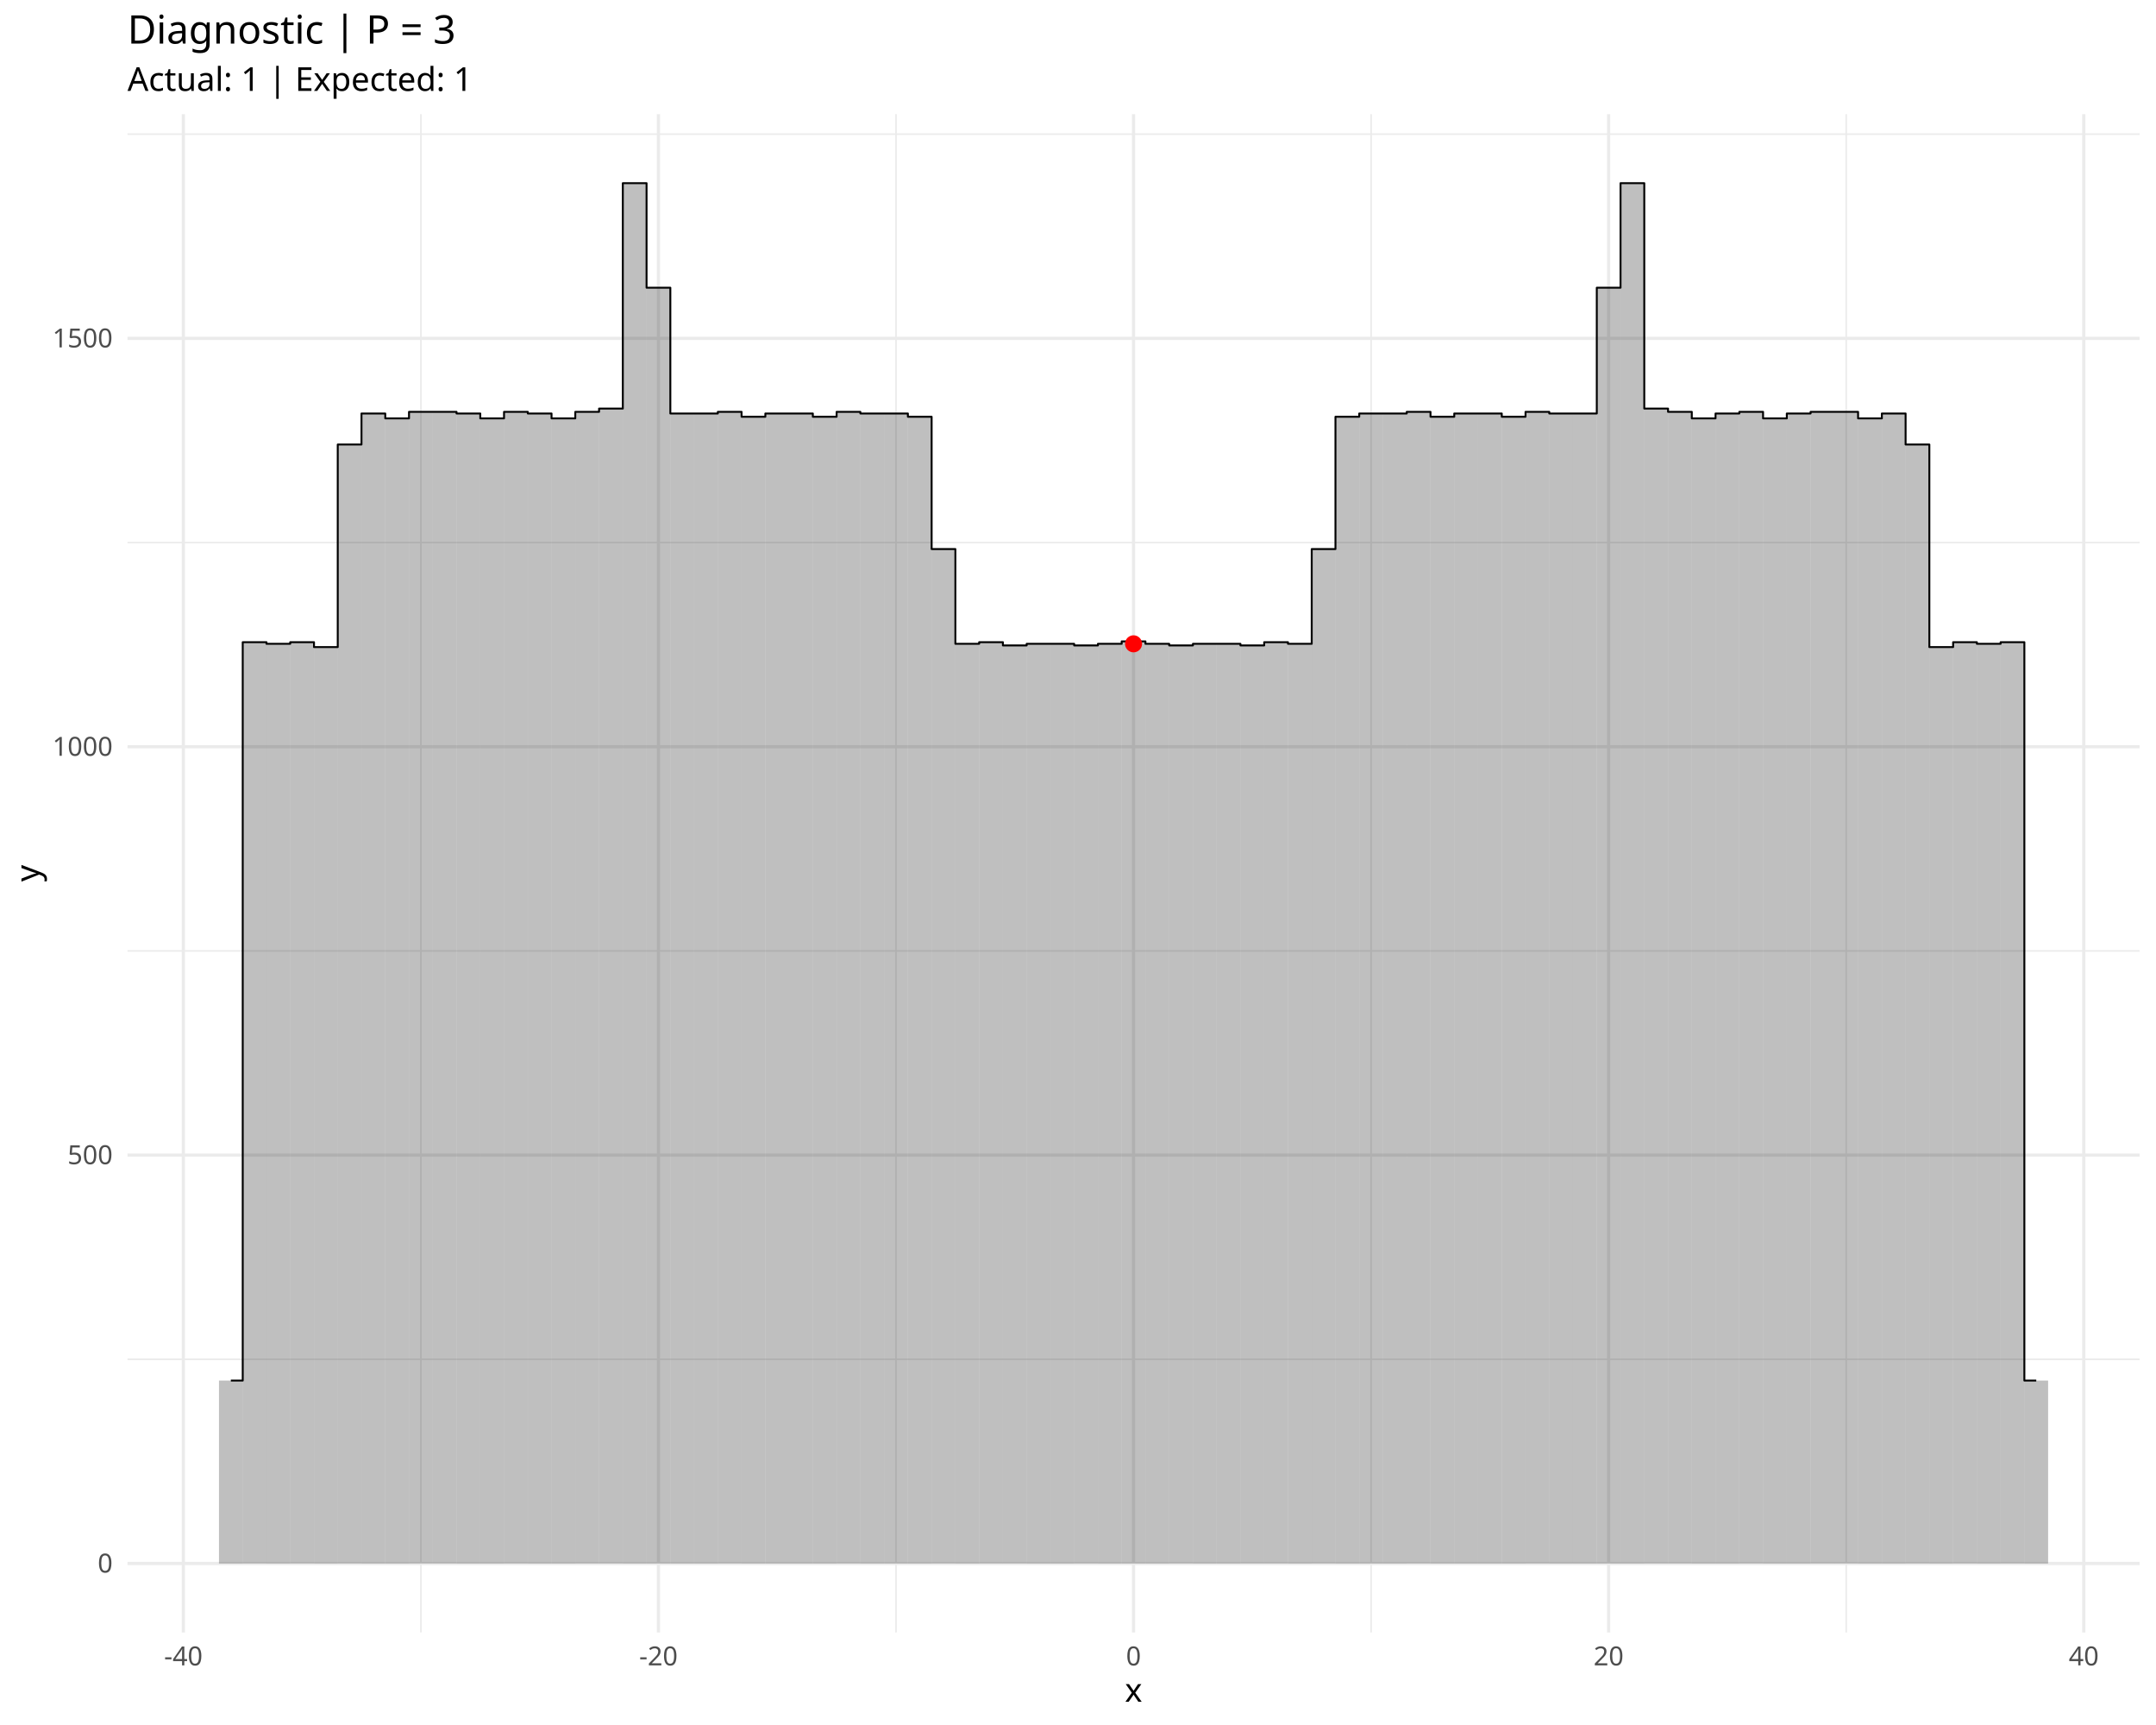
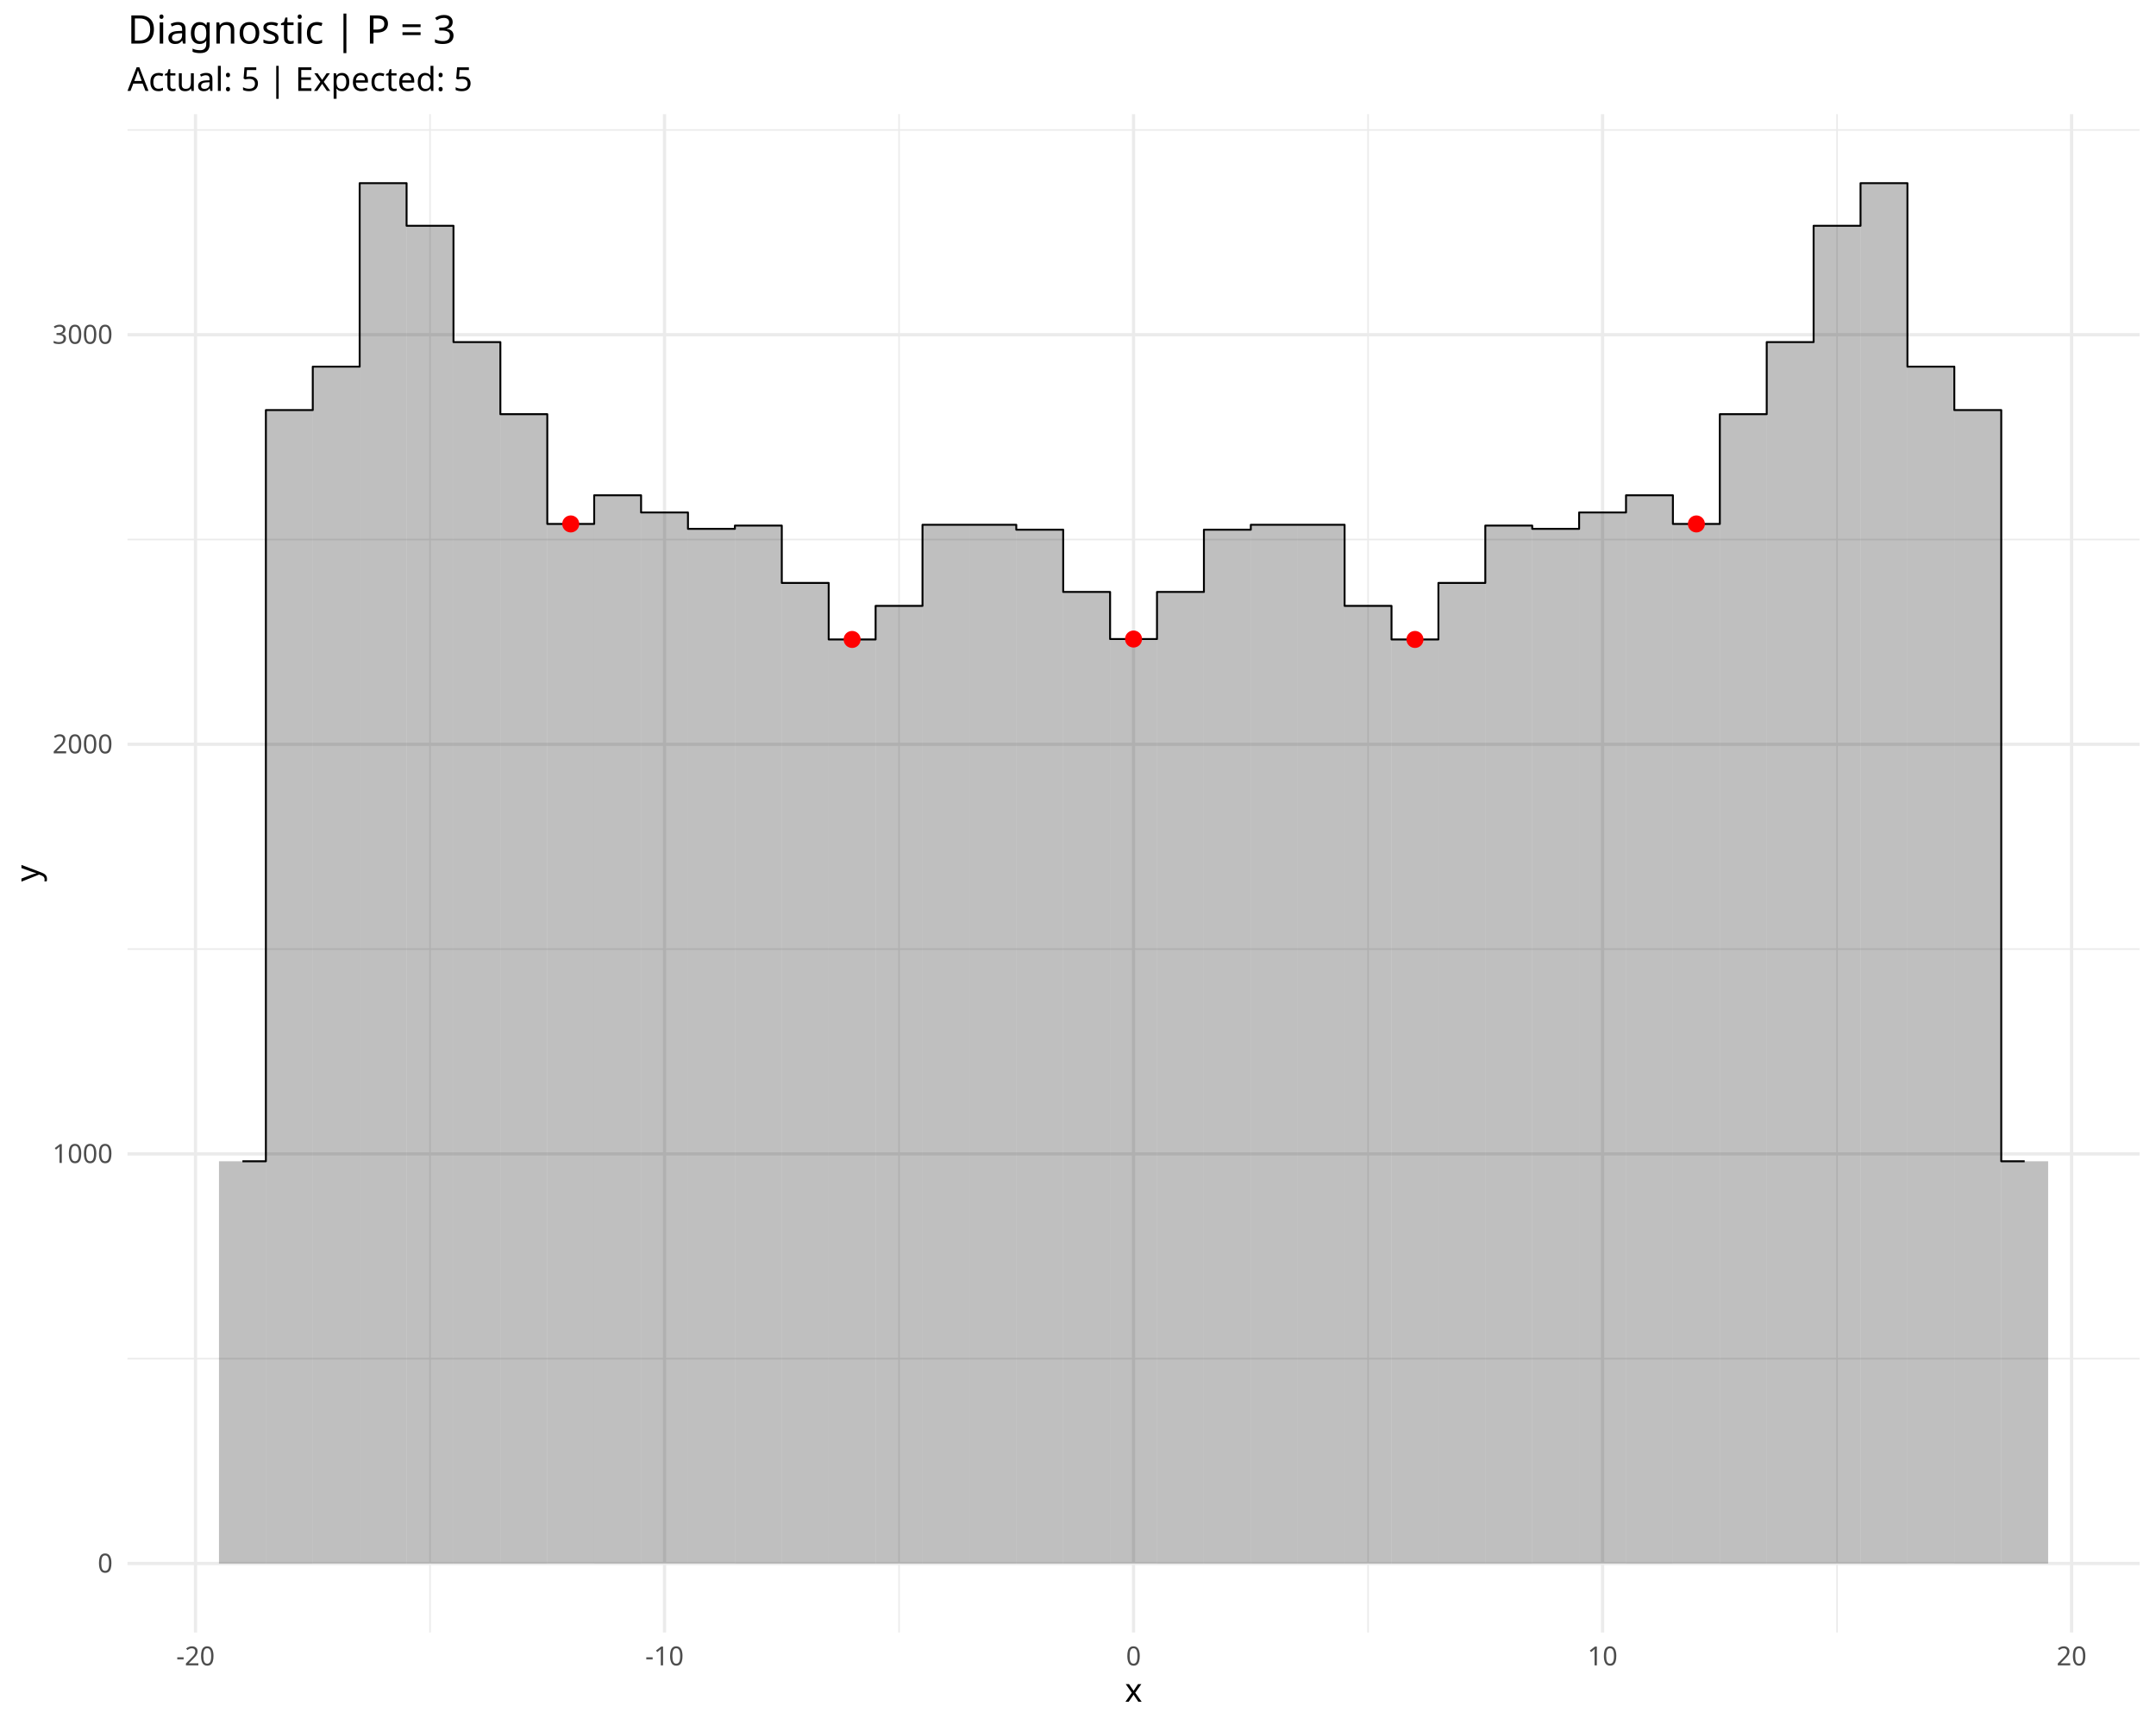
<svg xmlns="http://www.w3.org/2000/svg" class="svglite" data-engine-version="2.0" width="720.00pt" height="576.00pt" viewBox="0 0 720.00 576.00">
  <defs>
    <style type="text/css">
    .svglite line, .svglite polyline, .svglite polygon, .svglite path, .svglite rect, .svglite circle {
      fill: none;
      stroke: #000000;
      stroke-linecap: round;
      stroke-linejoin: round;
      stroke-miterlimit: 10.00;
    }
  </style>
  </defs>
  <rect width="100%" height="100%" style="stroke: none; fill: #FFFFFF;" />
  <defs>
    <clipPath id="cpMC4wMHw3MjAuMDB8MC4wMHw1NzYuMDA=">
      <rect x="0.00" y="0.00" width="720.00" height="576.00" />
    </clipPath>
  </defs>
  <g clip-path="url(#cpMC4wMHw3MjAuMDB8MC4wMHw1NzYuMDA=)">
    <rect x="0.00" y="0.00" width="720.00" height="576.00" style="stroke-width: 1.07; stroke: none; fill: #FFFFFF;" />
  </g>
  <defs>
    <clipPath id="cpNDIuNTh8NzE0LjUyfDM4LjEyfDU0NS4xMQ==">
      <rect x="42.58" y="38.12" width="671.94" height="507.00" />
    </clipPath>
  </defs>
  <g clip-path="url(#cpNDIuNTh8NzE0LjUyfDM4LjEyfDU0NS4xMQ==)">
-     <polyline points="42.58,453.89 714.52,453.89 " style="stroke-width: 0.53; stroke: #EBEBEB; stroke-linecap: butt;" />
-     <polyline points="42.58,317.52 714.52,317.52 " style="stroke-width: 0.53; stroke: #EBEBEB; stroke-linecap: butt;" />
-     <polyline points="42.58,181.16 714.52,181.16 " style="stroke-width: 0.53; stroke: #EBEBEB; stroke-linecap: butt;" />
-     <polyline points="42.58,44.80 714.52,44.80 " style="stroke-width: 0.53; stroke: #EBEBEB; stroke-linecap: butt;" />
-     <polyline points="140.56,545.11 140.56,38.12 " style="stroke-width: 0.53; stroke: #EBEBEB; stroke-linecap: butt;" />
-     <polyline points="299.22,545.11 299.22,38.12 " style="stroke-width: 0.53; stroke: #EBEBEB; stroke-linecap: butt;" />
-     <polyline points="457.88,545.11 457.88,38.12 " style="stroke-width: 0.53; stroke: #EBEBEB; stroke-linecap: butt;" />
-     <polyline points="616.55,545.11 616.55,38.12 " style="stroke-width: 0.53; stroke: #EBEBEB; stroke-linecap: butt;" />
+     <polyline points="42.58,453.68 714.52,453.68 " style="stroke-width: 0.53; stroke: #EBEBEB; stroke-linecap: butt;" />
+     <polyline points="42.58,316.92 714.52,316.92 " style="stroke-width: 0.53; stroke: #EBEBEB; stroke-linecap: butt;" />
+     <polyline points="42.58,180.15 714.52,180.15 " style="stroke-width: 0.53; stroke: #EBEBEB; stroke-linecap: butt;" />
+     <polyline points="42.58,43.38 714.52,43.38 " style="stroke-width: 0.53; stroke: #EBEBEB; stroke-linecap: butt;" />
+     <polyline points="143.61,545.11 143.61,38.12 " style="stroke-width: 0.53; stroke: #EBEBEB; stroke-linecap: butt;" />
+     <polyline points="300.24,545.11 300.24,38.12 " style="stroke-width: 0.53; stroke: #EBEBEB; stroke-linecap: butt;" />
+     <polyline points="456.87,545.11 456.87,38.12 " style="stroke-width: 0.53; stroke: #EBEBEB; stroke-linecap: butt;" />
+     <polyline points="613.49,545.11 613.49,38.12 " style="stroke-width: 0.53; stroke: #EBEBEB; stroke-linecap: butt;" />
    <polyline points="42.58,522.07 714.52,522.07 " style="stroke-width: 1.07; stroke: #EBEBEB; stroke-linecap: butt;" />
-     <polyline points="42.58,385.70 714.52,385.70 " style="stroke-width: 1.07; stroke: #EBEBEB; stroke-linecap: butt;" />
-     <polyline points="42.58,249.34 714.52,249.34 " style="stroke-width: 1.07; stroke: #EBEBEB; stroke-linecap: butt;" />
-     <polyline points="42.58,112.98 714.52,112.98 " style="stroke-width: 1.07; stroke: #EBEBEB; stroke-linecap: butt;" />
-     <polyline points="61.23,545.11 61.23,38.12 " style="stroke-width: 1.07; stroke: #EBEBEB; stroke-linecap: butt;" />
-     <polyline points="219.89,545.11 219.89,38.12 " style="stroke-width: 1.07; stroke: #EBEBEB; stroke-linecap: butt;" />
+     <polyline points="42.58,385.30 714.52,385.30 " style="stroke-width: 1.07; stroke: #EBEBEB; stroke-linecap: butt;" />
+     <polyline points="42.58,248.53 714.52,248.53 " style="stroke-width: 1.07; stroke: #EBEBEB; stroke-linecap: butt;" />
+     <polyline points="42.58,111.77 714.52,111.77 " style="stroke-width: 1.07; stroke: #EBEBEB; stroke-linecap: butt;" />
+     <polyline points="65.29,545.11 65.29,38.12 " style="stroke-width: 1.07; stroke: #EBEBEB; stroke-linecap: butt;" />
+     <polyline points="221.92,545.11 221.92,38.12 " style="stroke-width: 1.07; stroke: #EBEBEB; stroke-linecap: butt;" />
    <polyline points="378.55,545.11 378.55,38.12 " style="stroke-width: 1.07; stroke: #EBEBEB; stroke-linecap: butt;" />
-     <polyline points="537.21,545.11 537.21,38.12 " style="stroke-width: 1.07; stroke: #EBEBEB; stroke-linecap: butt;" />
-     <polyline points="695.88,545.11 695.88,38.12 " style="stroke-width: 1.07; stroke: #EBEBEB; stroke-linecap: butt;" />
-     <rect x="73.13" y="460.98" width="7.93" height="61.09" style="stroke-width: 1.07; stroke: none; stroke-linecap: butt; stroke-linejoin: miter; fill: #000000; fill-opacity: 0.25;" />
-     <rect x="81.06" y="214.43" width="7.93" height="307.63" style="stroke-width: 1.07; stroke: none; stroke-linecap: butt; stroke-linejoin: miter; fill: #000000; fill-opacity: 0.25;" />
-     <rect x="88.99" y="214.98" width="7.93" height="307.09" style="stroke-width: 1.07; stroke: none; stroke-linecap: butt; stroke-linejoin: miter; fill: #000000; fill-opacity: 0.25;" />
-     <rect x="96.92" y="214.43" width="7.93" height="307.63" style="stroke-width: 1.07; stroke: none; stroke-linecap: butt; stroke-linejoin: miter; fill: #000000; fill-opacity: 0.25;" />
-     <rect x="104.86" y="216.07" width="7.93" height="306.00" style="stroke-width: 1.07; stroke: none; stroke-linecap: butt; stroke-linejoin: miter; fill: #000000; fill-opacity: 0.25;" />
-     <rect x="112.79" y="148.43" width="7.93" height="373.63" style="stroke-width: 1.07; stroke: none; stroke-linecap: butt; stroke-linejoin: miter; fill: #000000; fill-opacity: 0.25;" />
-     <rect x="120.72" y="138.07" width="7.93" height="384.00" style="stroke-width: 1.07; stroke: none; stroke-linecap: butt; stroke-linejoin: miter; fill: #000000; fill-opacity: 0.25;" />
-     <rect x="128.66" y="139.71" width="7.93" height="382.36" style="stroke-width: 1.07; stroke: none; stroke-linecap: butt; stroke-linejoin: miter; fill: #000000; fill-opacity: 0.25;" />
-     <rect x="136.59" y="137.52" width="7.93" height="384.54" style="stroke-width: 1.07; stroke: none; stroke-linecap: butt; stroke-linejoin: miter; fill: #000000; fill-opacity: 0.25;" />
-     <rect x="144.52" y="137.52" width="7.93" height="384.54" style="stroke-width: 1.07; stroke: none; stroke-linecap: butt; stroke-linejoin: miter; fill: #000000; fill-opacity: 0.25;" />
-     <rect x="152.46" y="138.07" width="7.93" height="384.00" style="stroke-width: 1.07; stroke: none; stroke-linecap: butt; stroke-linejoin: miter; fill: #000000; fill-opacity: 0.25;" />
-     <rect x="160.39" y="139.71" width="7.93" height="382.36" style="stroke-width: 1.07; stroke: none; stroke-linecap: butt; stroke-linejoin: miter; fill: #000000; fill-opacity: 0.25;" />
-     <rect x="168.32" y="137.52" width="7.93" height="384.54" style="stroke-width: 1.07; stroke: none; stroke-linecap: butt; stroke-linejoin: miter; fill: #000000; fill-opacity: 0.25;" />
-     <rect x="176.26" y="138.07" width="7.93" height="384.00" style="stroke-width: 1.07; stroke: none; stroke-linecap: butt; stroke-linejoin: miter; fill: #000000; fill-opacity: 0.25;" />
-     <rect x="184.19" y="139.71" width="7.93" height="382.36" style="stroke-width: 1.07; stroke: none; stroke-linecap: butt; stroke-linejoin: miter; fill: #000000; fill-opacity: 0.25;" />
-     <rect x="192.12" y="137.52" width="7.93" height="384.54" style="stroke-width: 1.07; stroke: none; stroke-linecap: butt; stroke-linejoin: miter; fill: #000000; fill-opacity: 0.25;" />
-     <rect x="200.06" y="136.43" width="7.93" height="385.63" style="stroke-width: 1.07; stroke: none; stroke-linecap: butt; stroke-linejoin: miter; fill: #000000; fill-opacity: 0.25;" />
-     <rect x="207.99" y="61.16" width="7.93" height="460.91" style="stroke-width: 1.07; stroke: none; stroke-linecap: butt; stroke-linejoin: miter; fill: #000000; fill-opacity: 0.25;" />
-     <rect x="215.92" y="96.07" width="7.93" height="426.00" style="stroke-width: 1.07; stroke: none; stroke-linecap: butt; stroke-linejoin: miter; fill: #000000; fill-opacity: 0.25;" />
-     <rect x="223.86" y="138.07" width="7.93" height="384.00" style="stroke-width: 1.07; stroke: none; stroke-linecap: butt; stroke-linejoin: miter; fill: #000000; fill-opacity: 0.25;" />
-     <rect x="231.79" y="138.07" width="7.93" height="384.00" style="stroke-width: 1.07; stroke: none; stroke-linecap: butt; stroke-linejoin: miter; fill: #000000; fill-opacity: 0.25;" />
-     <rect x="239.72" y="137.52" width="7.93" height="384.54" style="stroke-width: 1.07; stroke: none; stroke-linecap: butt; stroke-linejoin: miter; fill: #000000; fill-opacity: 0.25;" />
-     <rect x="247.65" y="139.16" width="7.93" height="382.91" style="stroke-width: 1.07; stroke: none; stroke-linecap: butt; stroke-linejoin: miter; fill: #000000; fill-opacity: 0.25;" />
-     <rect x="255.59" y="138.07" width="7.93" height="384.00" style="stroke-width: 1.07; stroke: none; stroke-linecap: butt; stroke-linejoin: miter; fill: #000000; fill-opacity: 0.25;" />
-     <rect x="263.52" y="138.07" width="7.93" height="384.00" style="stroke-width: 1.07; stroke: none; stroke-linecap: butt; stroke-linejoin: miter; fill: #000000; fill-opacity: 0.25;" />
-     <rect x="271.45" y="139.16" width="7.93" height="382.91" style="stroke-width: 1.07; stroke: none; stroke-linecap: butt; stroke-linejoin: miter; fill: #000000; fill-opacity: 0.25;" />
-     <rect x="279.39" y="137.52" width="7.93" height="384.54" style="stroke-width: 1.07; stroke: none; stroke-linecap: butt; stroke-linejoin: miter; fill: #000000; fill-opacity: 0.25;" />
-     <rect x="287.32" y="138.07" width="7.93" height="384.00" style="stroke-width: 1.07; stroke: none; stroke-linecap: butt; stroke-linejoin: miter; fill: #000000; fill-opacity: 0.25;" />
-     <rect x="295.25" y="138.07" width="7.93" height="384.00" style="stroke-width: 1.07; stroke: none; stroke-linecap: butt; stroke-linejoin: miter; fill: #000000; fill-opacity: 0.25;" />
-     <rect x="303.19" y="139.16" width="7.93" height="382.91" style="stroke-width: 1.07; stroke: none; stroke-linecap: butt; stroke-linejoin: miter; fill: #000000; fill-opacity: 0.25;" />
-     <rect x="311.12" y="183.34" width="7.93" height="338.72" style="stroke-width: 1.07; stroke: none; stroke-linecap: butt; stroke-linejoin: miter; fill: #000000; fill-opacity: 0.25;" />
-     <rect x="319.05" y="214.98" width="7.93" height="307.09" style="stroke-width: 1.07; stroke: none; stroke-linecap: butt; stroke-linejoin: miter; fill: #000000; fill-opacity: 0.25;" />
-     <rect x="326.99" y="214.43" width="7.93" height="307.63" style="stroke-width: 1.07; stroke: none; stroke-linecap: butt; stroke-linejoin: miter; fill: #000000; fill-opacity: 0.25;" />
-     <rect x="334.92" y="215.52" width="7.93" height="306.54" style="stroke-width: 1.07; stroke: none; stroke-linecap: butt; stroke-linejoin: miter; fill: #000000; fill-opacity: 0.25;" />
-     <rect x="342.85" y="214.98" width="7.93" height="307.09" style="stroke-width: 1.07; stroke: none; stroke-linecap: butt; stroke-linejoin: miter; fill: #000000; fill-opacity: 0.25;" />
-     <rect x="350.79" y="214.98" width="7.93" height="307.09" style="stroke-width: 1.07; stroke: none; stroke-linecap: butt; stroke-linejoin: miter; fill: #000000; fill-opacity: 0.25;" />
-     <rect x="358.72" y="215.52" width="7.93" height="306.54" style="stroke-width: 1.07; stroke: none; stroke-linecap: butt; stroke-linejoin: miter; fill: #000000; fill-opacity: 0.25;" />
-     <rect x="366.65" y="214.98" width="7.93" height="307.09" style="stroke-width: 1.07; stroke: none; stroke-linecap: butt; stroke-linejoin: miter; fill: #000000; fill-opacity: 0.25;" />
-     <rect x="374.59" y="214.16" width="7.93" height="307.91" style="stroke-width: 1.07; stroke: none; stroke-linecap: butt; stroke-linejoin: miter; fill: #000000; fill-opacity: 0.25;" />
-     <rect x="382.52" y="214.98" width="7.93" height="307.09" style="stroke-width: 1.07; stroke: none; stroke-linecap: butt; stroke-linejoin: miter; fill: #000000; fill-opacity: 0.25;" />
-     <rect x="390.45" y="215.52" width="7.93" height="306.54" style="stroke-width: 1.07; stroke: none; stroke-linecap: butt; stroke-linejoin: miter; fill: #000000; fill-opacity: 0.25;" />
-     <rect x="398.38" y="214.98" width="7.93" height="307.09" style="stroke-width: 1.07; stroke: none; stroke-linecap: butt; stroke-linejoin: miter; fill: #000000; fill-opacity: 0.25;" />
-     <rect x="406.32" y="214.98" width="7.93" height="307.09" style="stroke-width: 1.07; stroke: none; stroke-linecap: butt; stroke-linejoin: miter; fill: #000000; fill-opacity: 0.25;" />
-     <rect x="414.25" y="215.52" width="7.93" height="306.54" style="stroke-width: 1.07; stroke: none; stroke-linecap: butt; stroke-linejoin: miter; fill: #000000; fill-opacity: 0.25;" />
-     <rect x="422.18" y="214.43" width="7.93" height="307.63" style="stroke-width: 1.07; stroke: none; stroke-linecap: butt; stroke-linejoin: miter; fill: #000000; fill-opacity: 0.25;" />
-     <rect x="430.12" y="214.98" width="7.93" height="307.09" style="stroke-width: 1.07; stroke: none; stroke-linecap: butt; stroke-linejoin: miter; fill: #000000; fill-opacity: 0.25;" />
-     <rect x="438.05" y="183.34" width="7.93" height="338.72" style="stroke-width: 1.07; stroke: none; stroke-linecap: butt; stroke-linejoin: miter; fill: #000000; fill-opacity: 0.25;" />
-     <rect x="445.98" y="139.16" width="7.93" height="382.91" style="stroke-width: 1.07; stroke: none; stroke-linecap: butt; stroke-linejoin: miter; fill: #000000; fill-opacity: 0.25;" />
-     <rect x="453.92" y="138.07" width="7.93" height="384.00" style="stroke-width: 1.07; stroke: none; stroke-linecap: butt; stroke-linejoin: miter; fill: #000000; fill-opacity: 0.25;" />
-     <rect x="461.85" y="138.07" width="7.93" height="384.00" style="stroke-width: 1.07; stroke: none; stroke-linecap: butt; stroke-linejoin: miter; fill: #000000; fill-opacity: 0.25;" />
-     <rect x="469.78" y="137.52" width="7.93" height="384.54" style="stroke-width: 1.07; stroke: none; stroke-linecap: butt; stroke-linejoin: miter; fill: #000000; fill-opacity: 0.25;" />
-     <rect x="477.72" y="139.16" width="7.93" height="382.91" style="stroke-width: 1.07; stroke: none; stroke-linecap: butt; stroke-linejoin: miter; fill: #000000; fill-opacity: 0.25;" />
-     <rect x="485.65" y="138.07" width="7.93" height="384.00" style="stroke-width: 1.07; stroke: none; stroke-linecap: butt; stroke-linejoin: miter; fill: #000000; fill-opacity: 0.25;" />
-     <rect x="493.58" y="138.07" width="7.93" height="384.00" style="stroke-width: 1.07; stroke: none; stroke-linecap: butt; stroke-linejoin: miter; fill: #000000; fill-opacity: 0.25;" />
-     <rect x="501.52" y="139.16" width="7.93" height="382.91" style="stroke-width: 1.07; stroke: none; stroke-linecap: butt; stroke-linejoin: miter; fill: #000000; fill-opacity: 0.25;" />
-     <rect x="509.45" y="137.52" width="7.93" height="384.54" style="stroke-width: 1.07; stroke: none; stroke-linecap: butt; stroke-linejoin: miter; fill: #000000; fill-opacity: 0.25;" />
-     <rect x="517.38" y="138.07" width="7.93" height="384.00" style="stroke-width: 1.07; stroke: none; stroke-linecap: butt; stroke-linejoin: miter; fill: #000000; fill-opacity: 0.25;" />
-     <rect x="525.31" y="138.07" width="7.93" height="384.00" style="stroke-width: 1.07; stroke: none; stroke-linecap: butt; stroke-linejoin: miter; fill: #000000; fill-opacity: 0.25;" />
-     <rect x="533.25" y="96.07" width="7.93" height="426.00" style="stroke-width: 1.07; stroke: none; stroke-linecap: butt; stroke-linejoin: miter; fill: #000000; fill-opacity: 0.25;" />
-     <rect x="541.18" y="61.16" width="7.93" height="460.91" style="stroke-width: 1.07; stroke: none; stroke-linecap: butt; stroke-linejoin: miter; fill: #000000; fill-opacity: 0.25;" />
-     <rect x="549.11" y="136.43" width="7.93" height="385.63" style="stroke-width: 1.07; stroke: none; stroke-linecap: butt; stroke-linejoin: miter; fill: #000000; fill-opacity: 0.25;" />
-     <rect x="557.05" y="137.52" width="7.93" height="384.54" style="stroke-width: 1.07; stroke: none; stroke-linecap: butt; stroke-linejoin: miter; fill: #000000; fill-opacity: 0.25;" />
-     <rect x="564.98" y="139.71" width="7.93" height="382.36" style="stroke-width: 1.07; stroke: none; stroke-linecap: butt; stroke-linejoin: miter; fill: #000000; fill-opacity: 0.25;" />
-     <rect x="572.91" y="138.07" width="7.93" height="384.00" style="stroke-width: 1.07; stroke: none; stroke-linecap: butt; stroke-linejoin: miter; fill: #000000; fill-opacity: 0.25;" />
-     <rect x="580.85" y="137.52" width="7.93" height="384.54" style="stroke-width: 1.07; stroke: none; stroke-linecap: butt; stroke-linejoin: miter; fill: #000000; fill-opacity: 0.25;" />
-     <rect x="588.78" y="139.71" width="7.93" height="382.36" style="stroke-width: 1.07; stroke: none; stroke-linecap: butt; stroke-linejoin: miter; fill: #000000; fill-opacity: 0.25;" />
-     <rect x="596.71" y="138.07" width="7.93" height="384.00" style="stroke-width: 1.07; stroke: none; stroke-linecap: butt; stroke-linejoin: miter; fill: #000000; fill-opacity: 0.25;" />
-     <rect x="604.65" y="137.52" width="7.93" height="384.54" style="stroke-width: 1.07; stroke: none; stroke-linecap: butt; stroke-linejoin: miter; fill: #000000; fill-opacity: 0.25;" />
-     <rect x="612.58" y="137.52" width="7.93" height="384.54" style="stroke-width: 1.07; stroke: none; stroke-linecap: butt; stroke-linejoin: miter; fill: #000000; fill-opacity: 0.25;" />
-     <rect x="620.51" y="139.71" width="7.93" height="382.36" style="stroke-width: 1.07; stroke: none; stroke-linecap: butt; stroke-linejoin: miter; fill: #000000; fill-opacity: 0.25;" />
-     <rect x="628.45" y="138.07" width="7.93" height="384.00" style="stroke-width: 1.07; stroke: none; stroke-linecap: butt; stroke-linejoin: miter; fill: #000000; fill-opacity: 0.25;" />
-     <rect x="636.38" y="148.43" width="7.93" height="373.63" style="stroke-width: 1.07; stroke: none; stroke-linecap: butt; stroke-linejoin: miter; fill: #000000; fill-opacity: 0.25;" />
-     <rect x="644.31" y="216.07" width="7.93" height="306.00" style="stroke-width: 1.07; stroke: none; stroke-linecap: butt; stroke-linejoin: miter; fill: #000000; fill-opacity: 0.25;" />
-     <rect x="652.25" y="214.43" width="7.93" height="307.63" style="stroke-width: 1.07; stroke: none; stroke-linecap: butt; stroke-linejoin: miter; fill: #000000; fill-opacity: 0.25;" />
-     <rect x="660.18" y="214.98" width="7.93" height="307.09" style="stroke-width: 1.07; stroke: none; stroke-linecap: butt; stroke-linejoin: miter; fill: #000000; fill-opacity: 0.25;" />
-     <rect x="668.11" y="214.43" width="7.93" height="307.63" style="stroke-width: 1.07; stroke: none; stroke-linecap: butt; stroke-linejoin: miter; fill: #000000; fill-opacity: 0.25;" />
-     <rect x="676.04" y="460.98" width="7.93" height="61.09" style="stroke-width: 1.07; stroke: none; stroke-linecap: butt; stroke-linejoin: miter; fill: #000000; fill-opacity: 0.25;" />
-     <polyline points="77.09,460.98 81.06,460.98 81.06,214.43 88.99,214.43 88.99,214.98 96.92,214.98 96.92,214.43 104.86,214.43 104.86,216.07 112.79,216.07 112.79,148.43 120.72,148.43 120.72,138.07 128.66,138.07 128.66,139.71 136.59,139.71 136.59,137.52 144.52,137.52 144.52,137.52 152.46,137.52 152.46,138.07 160.39,138.07 160.39,139.71 168.32,139.71 168.32,137.52 176.26,137.52 176.26,138.07 184.19,138.07 184.19,139.71 192.12,139.71 192.12,137.52 200.06,137.52 200.06,136.43 207.99,136.43 207.99,61.16 215.92,61.16 215.92,96.07 223.86,96.07 223.86,138.07 231.79,138.07 231.79,138.07 239.72,138.07 239.72,137.52 247.65,137.52 247.65,139.16 255.59,139.16 255.59,138.07 263.52,138.07 263.52,138.07 271.45,138.07 271.45,139.16 279.39,139.16 279.39,137.52 287.32,137.52 287.32,138.07 295.25,138.07 295.25,138.07 303.19,138.07 303.19,139.16 311.12,139.16 311.12,183.34 319.05,183.34 319.05,214.98 326.99,214.98 326.99,214.43 334.92,214.43 334.92,215.52 342.85,215.52 342.85,214.98 350.79,214.98 350.79,214.98 358.72,214.98 358.72,215.52 366.65,215.52 366.65,214.98 374.59,214.98 374.59,214.16 382.52,214.16 382.52,214.98 390.45,214.98 390.45,215.52 398.38,215.52 398.38,214.98 406.32,214.98 406.32,214.98 414.25,214.98 414.25,215.52 422.18,215.52 422.18,214.43 430.12,214.43 430.12,214.98 438.05,214.98 438.05,183.34 445.98,183.34 445.98,139.16 453.92,139.16 453.92,138.07 461.85,138.07 461.85,138.07 469.78,138.07 469.78,137.52 477.72,137.52 477.72,139.16 485.65,139.16 485.65,138.07 493.58,138.07 493.58,138.07 501.52,138.07 501.52,139.16 509.45,139.16 509.45,137.52 517.38,137.52 517.38,138.07 525.31,138.07 525.31,138.07 533.25,138.07 533.25,96.07 541.18,96.07 541.18,61.16 549.11,61.16 549.11,136.43 557.05,136.43 557.05,137.52 564.98,137.52 564.98,139.71 572.91,139.71 572.91,138.07 580.85,138.07 580.85,137.52 588.78,137.52 588.78,139.71 596.71,139.71 596.71,138.07 604.65,138.07 604.65,137.52 612.58,137.52 612.58,137.52 620.51,137.52 620.51,139.71 628.45,139.71 628.45,138.07 636.38,138.07 636.38,148.43 644.31,148.43 644.31,216.07 652.25,216.07 652.25,214.43 660.18,214.43 660.18,214.98 668.11,214.98 668.11,214.43 676.04,214.43 676.04,460.98 680.01,460.98 " style="stroke-width: 0.64; stroke-linecap: butt;" />
-     <circle cx="378.55" cy="214.98" r="2.49" style="stroke-width: 0.71; stroke: #FF0000; fill: #FF0000;" />
+     <polyline points="535.18,545.11 535.18,38.12 " style="stroke-width: 1.07; stroke: #EBEBEB; stroke-linecap: butt;" />
+     <polyline points="691.81,545.11 691.81,38.12 " style="stroke-width: 1.07; stroke: #EBEBEB; stroke-linecap: butt;" />
+     <rect x="73.13" y="387.76" width="15.66" height="134.31" style="stroke-width: 1.07; stroke: none; stroke-linecap: butt; stroke-linejoin: miter; fill: #000000; fill-opacity: 0.25;" />
+     <rect x="88.79" y="136.93" width="15.66" height="385.14" style="stroke-width: 1.07; stroke: none; stroke-linecap: butt; stroke-linejoin: miter; fill: #000000; fill-opacity: 0.25;" />
+     <rect x="104.45" y="122.43" width="15.66" height="399.63" style="stroke-width: 1.07; stroke: none; stroke-linecap: butt; stroke-linejoin: miter; fill: #000000; fill-opacity: 0.25;" />
+     <rect x="120.11" y="61.16" width="15.66" height="460.91" style="stroke-width: 1.07; stroke: none; stroke-linecap: butt; stroke-linejoin: miter; fill: #000000; fill-opacity: 0.25;" />
+     <rect x="135.78" y="75.39" width="15.66" height="446.68" style="stroke-width: 1.07; stroke: none; stroke-linecap: butt; stroke-linejoin: miter; fill: #000000; fill-opacity: 0.25;" />
+     <rect x="151.44" y="114.23" width="15.66" height="407.84" style="stroke-width: 1.07; stroke: none; stroke-linecap: butt; stroke-linejoin: miter; fill: #000000; fill-opacity: 0.25;" />
+     <rect x="167.10" y="138.30" width="15.66" height="383.77" style="stroke-width: 1.07; stroke: none; stroke-linecap: butt; stroke-linejoin: miter; fill: #000000; fill-opacity: 0.25;" />
+     <rect x="182.77" y="174.95" width="15.66" height="347.11" style="stroke-width: 1.07; stroke: none; stroke-linecap: butt; stroke-linejoin: miter; fill: #000000; fill-opacity: 0.25;" />
+     <rect x="198.43" y="165.38" width="15.66" height="356.69" style="stroke-width: 1.07; stroke: none; stroke-linecap: butt; stroke-linejoin: miter; fill: #000000; fill-opacity: 0.25;" />
+     <rect x="214.09" y="171.12" width="15.66" height="350.94" style="stroke-width: 1.07; stroke: none; stroke-linecap: butt; stroke-linejoin: miter; fill: #000000; fill-opacity: 0.25;" />
+     <rect x="229.75" y="176.59" width="15.66" height="345.47" style="stroke-width: 1.07; stroke: none; stroke-linecap: butt; stroke-linejoin: miter; fill: #000000; fill-opacity: 0.25;" />
+     <rect x="245.42" y="175.50" width="15.66" height="346.57" style="stroke-width: 1.07; stroke: none; stroke-linecap: butt; stroke-linejoin: miter; fill: #000000; fill-opacity: 0.25;" />
+     <rect x="261.08" y="194.65" width="15.66" height="327.42" style="stroke-width: 1.07; stroke: none; stroke-linecap: butt; stroke-linejoin: miter; fill: #000000; fill-opacity: 0.25;" />
+     <rect x="276.74" y="213.52" width="15.66" height="308.55" style="stroke-width: 1.07; stroke: none; stroke-linecap: butt; stroke-linejoin: miter; fill: #000000; fill-opacity: 0.25;" />
+     <rect x="292.41" y="202.31" width="15.66" height="319.76" style="stroke-width: 1.07; stroke: none; stroke-linecap: butt; stroke-linejoin: miter; fill: #000000; fill-opacity: 0.25;" />
+     <rect x="308.07" y="175.23" width="15.66" height="346.84" style="stroke-width: 1.07; stroke: none; stroke-linecap: butt; stroke-linejoin: miter; fill: #000000; fill-opacity: 0.25;" />
+     <rect x="323.73" y="175.23" width="15.66" height="346.84" style="stroke-width: 1.07; stroke: none; stroke-linecap: butt; stroke-linejoin: miter; fill: #000000; fill-opacity: 0.25;" />
+     <rect x="339.39" y="176.87" width="15.66" height="345.20" style="stroke-width: 1.07; stroke: none; stroke-linecap: butt; stroke-linejoin: miter; fill: #000000; fill-opacity: 0.25;" />
+     <rect x="355.06" y="197.66" width="15.66" height="324.41" style="stroke-width: 1.07; stroke: none; stroke-linecap: butt; stroke-linejoin: miter; fill: #000000; fill-opacity: 0.25;" />
+     <rect x="370.72" y="213.38" width="15.66" height="308.68" style="stroke-width: 1.07; stroke: none; stroke-linecap: butt; stroke-linejoin: miter; fill: #000000; fill-opacity: 0.25;" />
+     <rect x="386.38" y="197.66" width="15.66" height="324.41" style="stroke-width: 1.07; stroke: none; stroke-linecap: butt; stroke-linejoin: miter; fill: #000000; fill-opacity: 0.25;" />
+     <rect x="402.05" y="176.87" width="15.66" height="345.20" style="stroke-width: 1.07; stroke: none; stroke-linecap: butt; stroke-linejoin: miter; fill: #000000; fill-opacity: 0.25;" />
+     <rect x="417.71" y="175.23" width="15.66" height="346.84" style="stroke-width: 1.07; stroke: none; stroke-linecap: butt; stroke-linejoin: miter; fill: #000000; fill-opacity: 0.25;" />
+     <rect x="433.37" y="175.23" width="15.66" height="346.84" style="stroke-width: 1.07; stroke: none; stroke-linecap: butt; stroke-linejoin: miter; fill: #000000; fill-opacity: 0.25;" />
+     <rect x="449.03" y="202.31" width="15.66" height="319.76" style="stroke-width: 1.07; stroke: none; stroke-linecap: butt; stroke-linejoin: miter; fill: #000000; fill-opacity: 0.25;" />
+     <rect x="464.70" y="213.52" width="15.66" height="308.55" style="stroke-width: 1.07; stroke: none; stroke-linecap: butt; stroke-linejoin: miter; fill: #000000; fill-opacity: 0.25;" />
+     <rect x="480.36" y="194.65" width="15.66" height="327.42" style="stroke-width: 1.07; stroke: none; stroke-linecap: butt; stroke-linejoin: miter; fill: #000000; fill-opacity: 0.25;" />
+     <rect x="496.02" y="175.50" width="15.66" height="346.57" style="stroke-width: 1.07; stroke: none; stroke-linecap: butt; stroke-linejoin: miter; fill: #000000; fill-opacity: 0.25;" />
+     <rect x="511.69" y="176.59" width="15.66" height="345.47" style="stroke-width: 1.07; stroke: none; stroke-linecap: butt; stroke-linejoin: miter; fill: #000000; fill-opacity: 0.25;" />
+     <rect x="527.35" y="171.12" width="15.66" height="350.94" style="stroke-width: 1.07; stroke: none; stroke-linecap: butt; stroke-linejoin: miter; fill: #000000; fill-opacity: 0.25;" />
+     <rect x="543.01" y="165.38" width="15.66" height="356.69" style="stroke-width: 1.07; stroke: none; stroke-linecap: butt; stroke-linejoin: miter; fill: #000000; fill-opacity: 0.25;" />
+     <rect x="558.67" y="174.95" width="15.66" height="347.11" style="stroke-width: 1.07; stroke: none; stroke-linecap: butt; stroke-linejoin: miter; fill: #000000; fill-opacity: 0.25;" />
+     <rect x="574.34" y="138.30" width="15.66" height="383.77" style="stroke-width: 1.07; stroke: none; stroke-linecap: butt; stroke-linejoin: miter; fill: #000000; fill-opacity: 0.25;" />
+     <rect x="590.00" y="114.23" width="15.66" height="407.84" style="stroke-width: 1.07; stroke: none; stroke-linecap: butt; stroke-linejoin: miter; fill: #000000; fill-opacity: 0.25;" />
+     <rect x="605.66" y="75.39" width="15.66" height="446.68" style="stroke-width: 1.07; stroke: none; stroke-linecap: butt; stroke-linejoin: miter; fill: #000000; fill-opacity: 0.25;" />
+     <rect x="621.33" y="61.16" width="15.66" height="460.91" style="stroke-width: 1.07; stroke: none; stroke-linecap: butt; stroke-linejoin: miter; fill: #000000; fill-opacity: 0.25;" />
+     <rect x="636.99" y="122.43" width="15.66" height="399.63" style="stroke-width: 1.07; stroke: none; stroke-linecap: butt; stroke-linejoin: miter; fill: #000000; fill-opacity: 0.25;" />
+     <rect x="652.65" y="136.93" width="15.66" height="385.14" style="stroke-width: 1.07; stroke: none; stroke-linecap: butt; stroke-linejoin: miter; fill: #000000; fill-opacity: 0.25;" />
+     <rect x="668.32" y="387.76" width="15.66" height="134.31" style="stroke-width: 1.07; stroke: none; stroke-linecap: butt; stroke-linejoin: miter; fill: #000000; fill-opacity: 0.25;" />
+     <polyline points="80.96,387.76 88.79,387.76 88.79,136.93 104.45,136.93 104.45,122.43 120.11,122.43 120.11,61.16 135.78,61.16 135.78,75.39 151.44,75.39 151.44,114.23 167.10,114.23 167.10,138.30 182.77,138.30 182.77,174.95 198.43,174.95 198.43,165.38 214.09,165.38 214.09,171.12 229.75,171.12 229.75,176.59 245.42,176.59 245.42,175.50 261.08,175.50 261.08,194.65 276.74,194.65 276.74,213.52 292.41,213.52 292.41,202.31 308.07,202.31 308.07,175.23 323.73,175.23 323.73,175.23 339.39,175.23 339.39,176.87 355.06,176.87 355.06,197.66 370.72,197.66 370.72,213.38 386.38,213.38 386.38,197.66 402.05,197.66 402.05,176.87 417.71,176.87 417.71,175.23 433.37,175.23 433.37,175.23 449.03,175.23 449.03,202.31 464.70,202.31 464.70,213.52 480.36,213.52 480.36,194.65 496.02,194.65 496.02,175.50 511.69,175.50 511.69,176.59 527.35,176.59 527.35,171.12 543.01,171.12 543.01,165.38 558.67,165.38 558.67,174.95 574.34,174.95 574.34,138.30 590.00,138.30 590.00,114.23 605.66,114.23 605.66,75.39 621.33,75.39 621.33,61.16 636.99,61.16 636.99,122.43 652.65,122.43 652.65,136.93 668.32,136.93 668.32,387.76 676.15,387.76 " style="stroke-width: 0.64; stroke-linecap: butt;" />
+     <circle cx="190.60" cy="174.95" r="2.49" style="stroke-width: 0.71; stroke: #FF0000; fill: #FF0000;" />
+     <circle cx="284.57" cy="213.52" r="2.49" style="stroke-width: 0.71; stroke: #FF0000; fill: #FF0000;" />
+     <circle cx="378.55" cy="213.38" r="2.49" style="stroke-width: 0.71; stroke: #FF0000; fill: #FF0000;" />
+     <circle cx="472.53" cy="213.52" r="2.49" style="stroke-width: 0.71; stroke: #FF0000; fill: #FF0000;" />
+     <circle cx="566.51" cy="174.95" r="2.49" style="stroke-width: 0.71; stroke: #FF0000; fill: #FF0000;" />
  </g>
  <g clip-path="url(#cpMC4wMHw3MjAuMDB8MC4wMHw1NzYuMDA=)">
    <text x="37.65" y="525.10" text-anchor="end" style="font-size: 8.80px; fill: #4D4D4D; font-family: sans;" textLength="4.89px" lengthAdjust="spacingAndGlyphs">0</text>
-     <text x="37.65" y="388.73" text-anchor="end" style="font-size: 8.80px; fill: #4D4D4D; font-family: sans;" textLength="14.68px" lengthAdjust="spacingAndGlyphs">500</text>
-     <text x="37.65" y="252.37" text-anchor="end" style="font-size: 8.80px; fill: #4D4D4D; font-family: sans;" textLength="19.58px" lengthAdjust="spacingAndGlyphs">1000</text>
-     <text x="37.65" y="116.01" text-anchor="end" style="font-size: 8.80px; fill: #4D4D4D; font-family: sans;" textLength="19.58px" lengthAdjust="spacingAndGlyphs">1500</text>
-     <text x="61.23" y="556.10" text-anchor="middle" style="font-size: 8.80px; fill: #4D4D4D; font-family: sans;" textLength="12.72px" lengthAdjust="spacingAndGlyphs">-40</text>
-     <text x="219.89" y="556.10" text-anchor="middle" style="font-size: 8.80px; fill: #4D4D4D; font-family: sans;" textLength="12.72px" lengthAdjust="spacingAndGlyphs">-20</text>
+     <text x="37.65" y="388.33" text-anchor="end" style="font-size: 8.80px; fill: #4D4D4D; font-family: sans;" textLength="19.58px" lengthAdjust="spacingAndGlyphs">1000</text>
+     <text x="37.65" y="251.56" text-anchor="end" style="font-size: 8.80px; fill: #4D4D4D; font-family: sans;" textLength="19.58px" lengthAdjust="spacingAndGlyphs">2000</text>
+     <text x="37.65" y="114.79" text-anchor="end" style="font-size: 8.80px; fill: #4D4D4D; font-family: sans;" textLength="19.58px" lengthAdjust="spacingAndGlyphs">3000</text>
+     <text x="65.29" y="556.10" text-anchor="middle" style="font-size: 8.80px; fill: #4D4D4D; font-family: sans;" textLength="12.72px" lengthAdjust="spacingAndGlyphs">-20</text>
+     <text x="221.92" y="556.10" text-anchor="middle" style="font-size: 8.80px; fill: #4D4D4D; font-family: sans;" textLength="12.72px" lengthAdjust="spacingAndGlyphs">-10</text>
    <text x="378.55" y="556.10" text-anchor="middle" style="font-size: 8.80px; fill: #4D4D4D; font-family: sans;" textLength="4.89px" lengthAdjust="spacingAndGlyphs">0</text>
-     <text x="537.21" y="556.10" text-anchor="middle" style="font-size: 8.80px; fill: #4D4D4D; font-family: sans;" textLength="9.79px" lengthAdjust="spacingAndGlyphs">20</text>
-     <text x="695.88" y="556.10" text-anchor="middle" style="font-size: 8.80px; fill: #4D4D4D; font-family: sans;" textLength="9.79px" lengthAdjust="spacingAndGlyphs">40</text>
+     <text x="535.18" y="556.10" text-anchor="middle" style="font-size: 8.80px; fill: #4D4D4D; font-family: sans;" textLength="9.79px" lengthAdjust="spacingAndGlyphs">10</text>
+     <text x="691.81" y="556.10" text-anchor="middle" style="font-size: 8.80px; fill: #4D4D4D; font-family: sans;" textLength="9.79px" lengthAdjust="spacingAndGlyphs">20</text>
    <text x="378.55" y="568.24" text-anchor="middle" style="font-size: 11.00px; font-family: sans;" textLength="5.50px" lengthAdjust="spacingAndGlyphs">x</text>
    <text transform="translate(13.05,291.61) rotate(-90)" text-anchor="middle" style="font-size: 11.00px; font-family: sans;" textLength="5.50px" lengthAdjust="spacingAndGlyphs">y</text>
-     <text x="42.58" y="30.35" style="font-size: 11.00px; font-family: sans;" textLength="109.88px" lengthAdjust="spacingAndGlyphs">Actual: 1 | Expected: 1</text>
+     <text x="42.58" y="30.35" style="font-size: 11.00px; font-family: sans;" textLength="109.88px" lengthAdjust="spacingAndGlyphs">Actual: 5 | Expected: 5</text>
    <text x="42.58" y="14.56" style="font-size: 13.20px; font-family: sans;" textLength="103.60px" lengthAdjust="spacingAndGlyphs">Diagnostic | P = 3</text>
  </g>
</svg>
